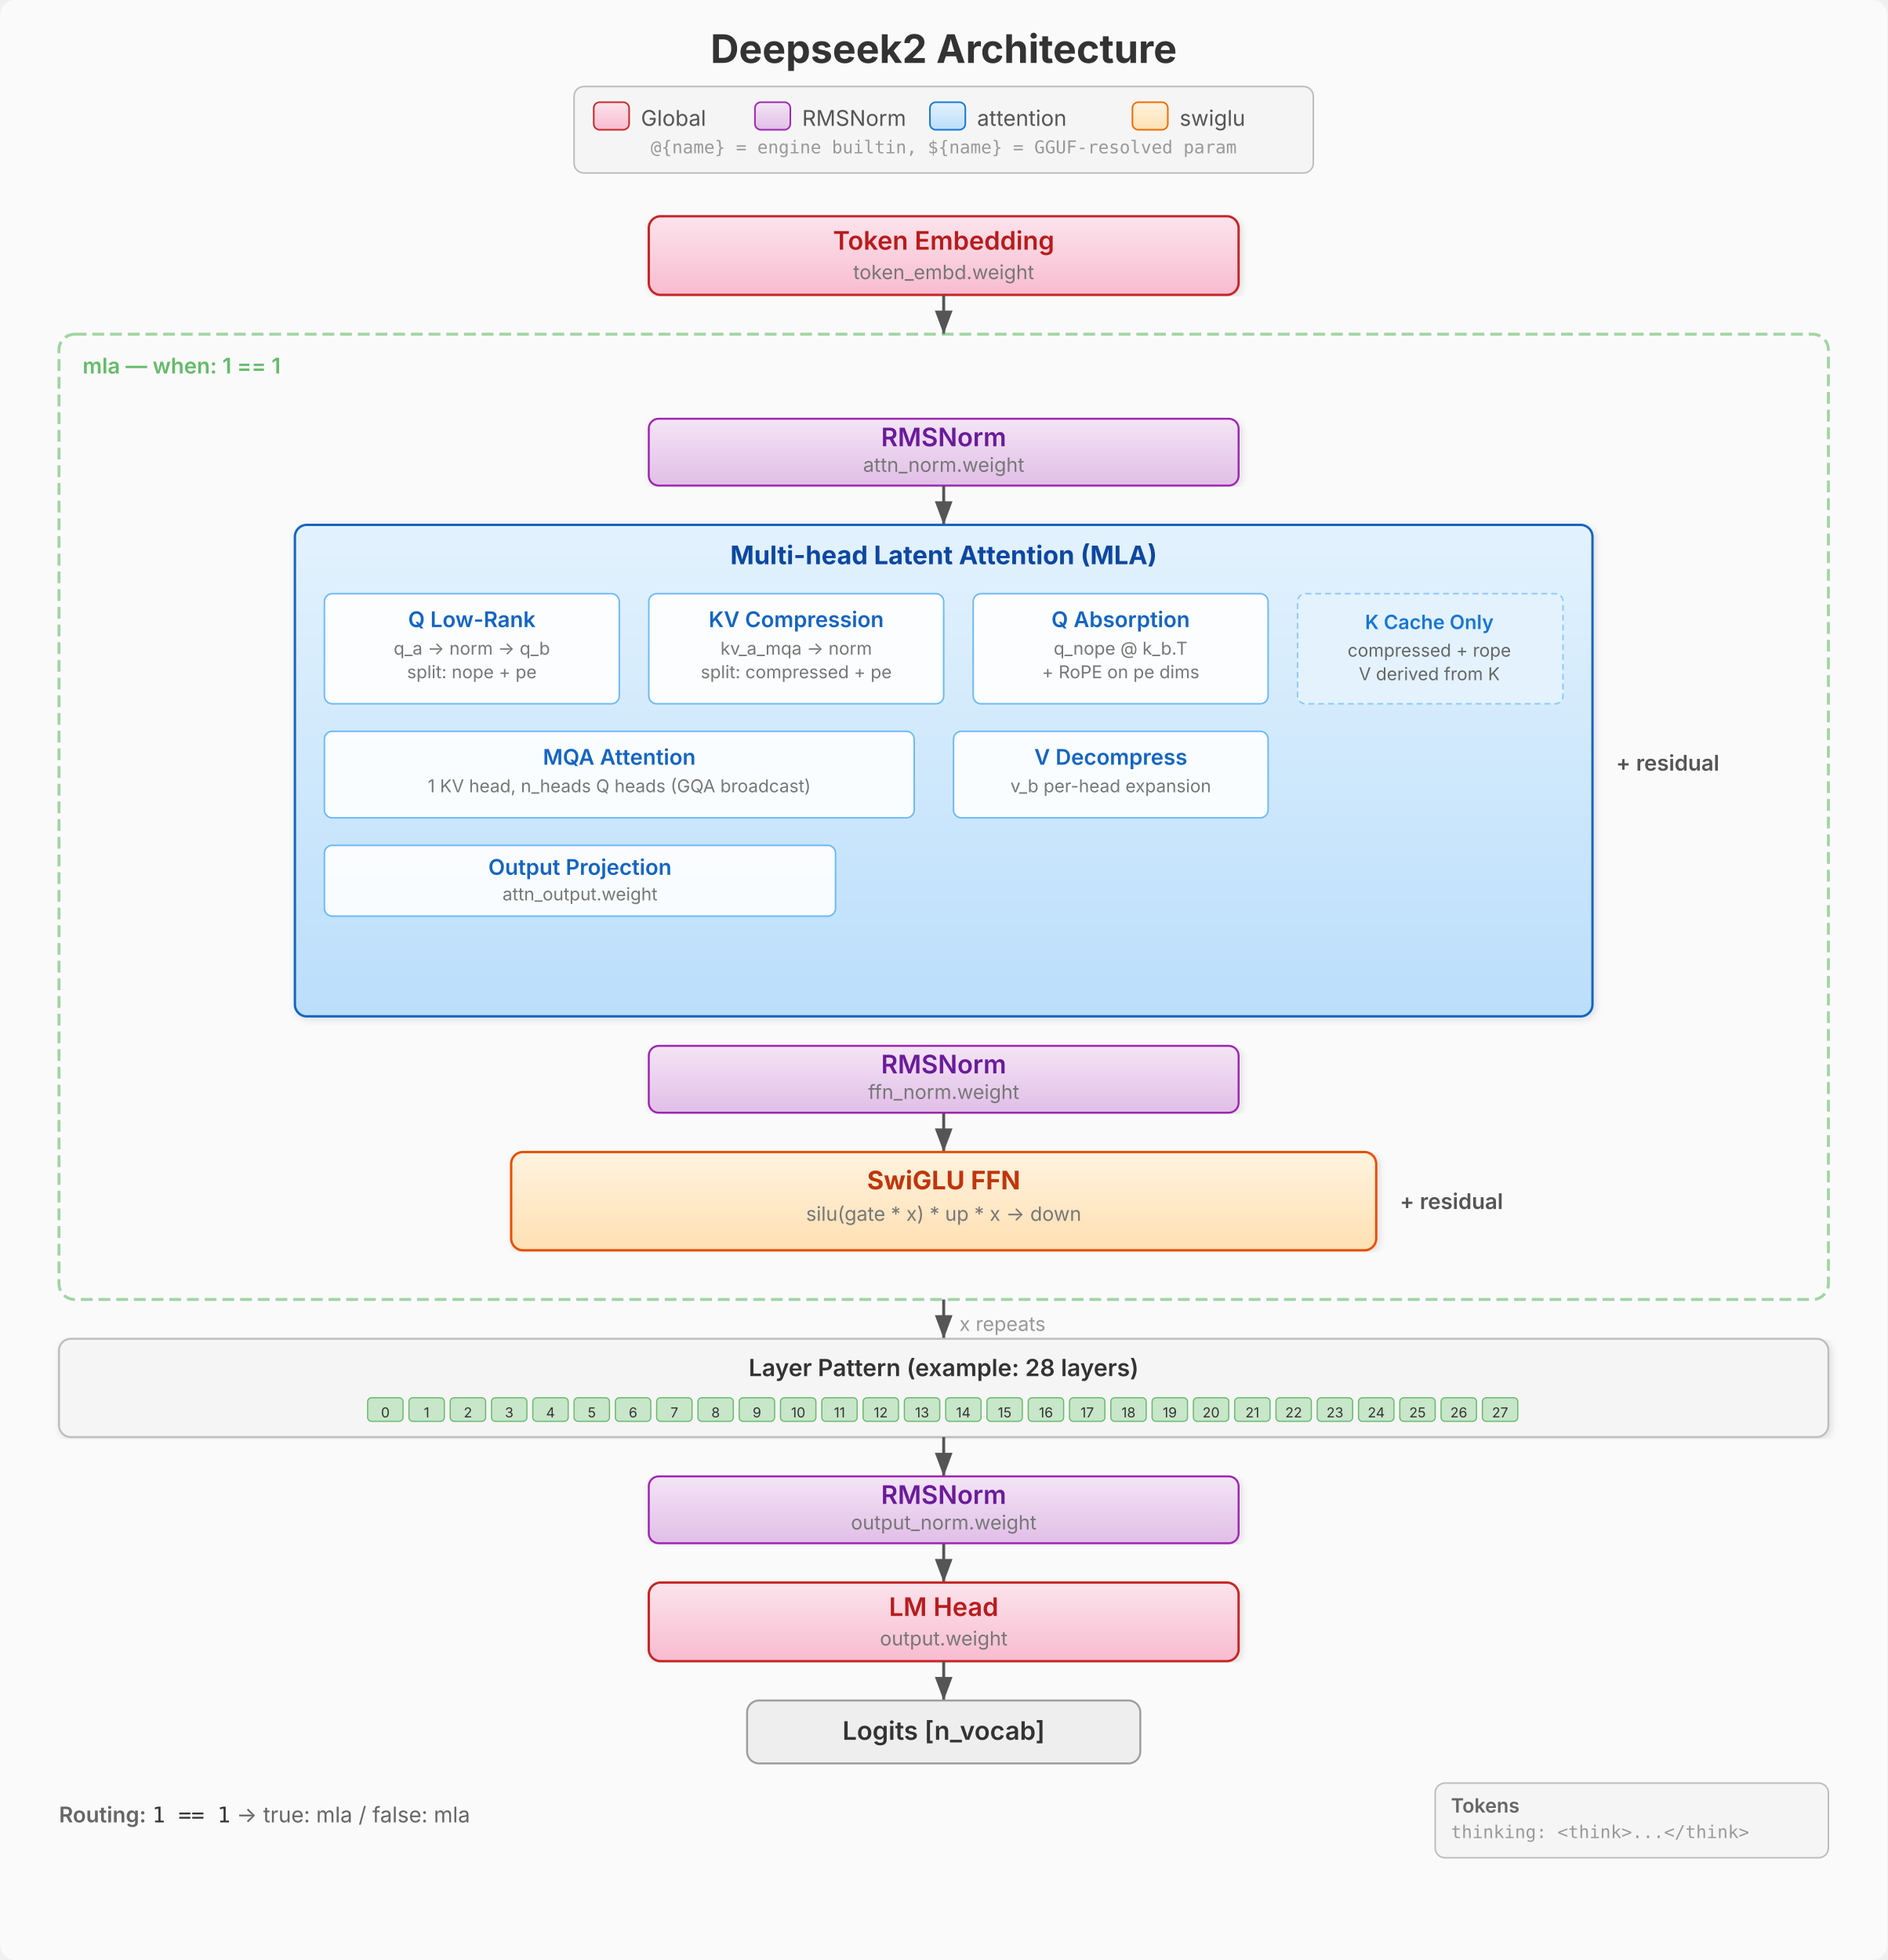
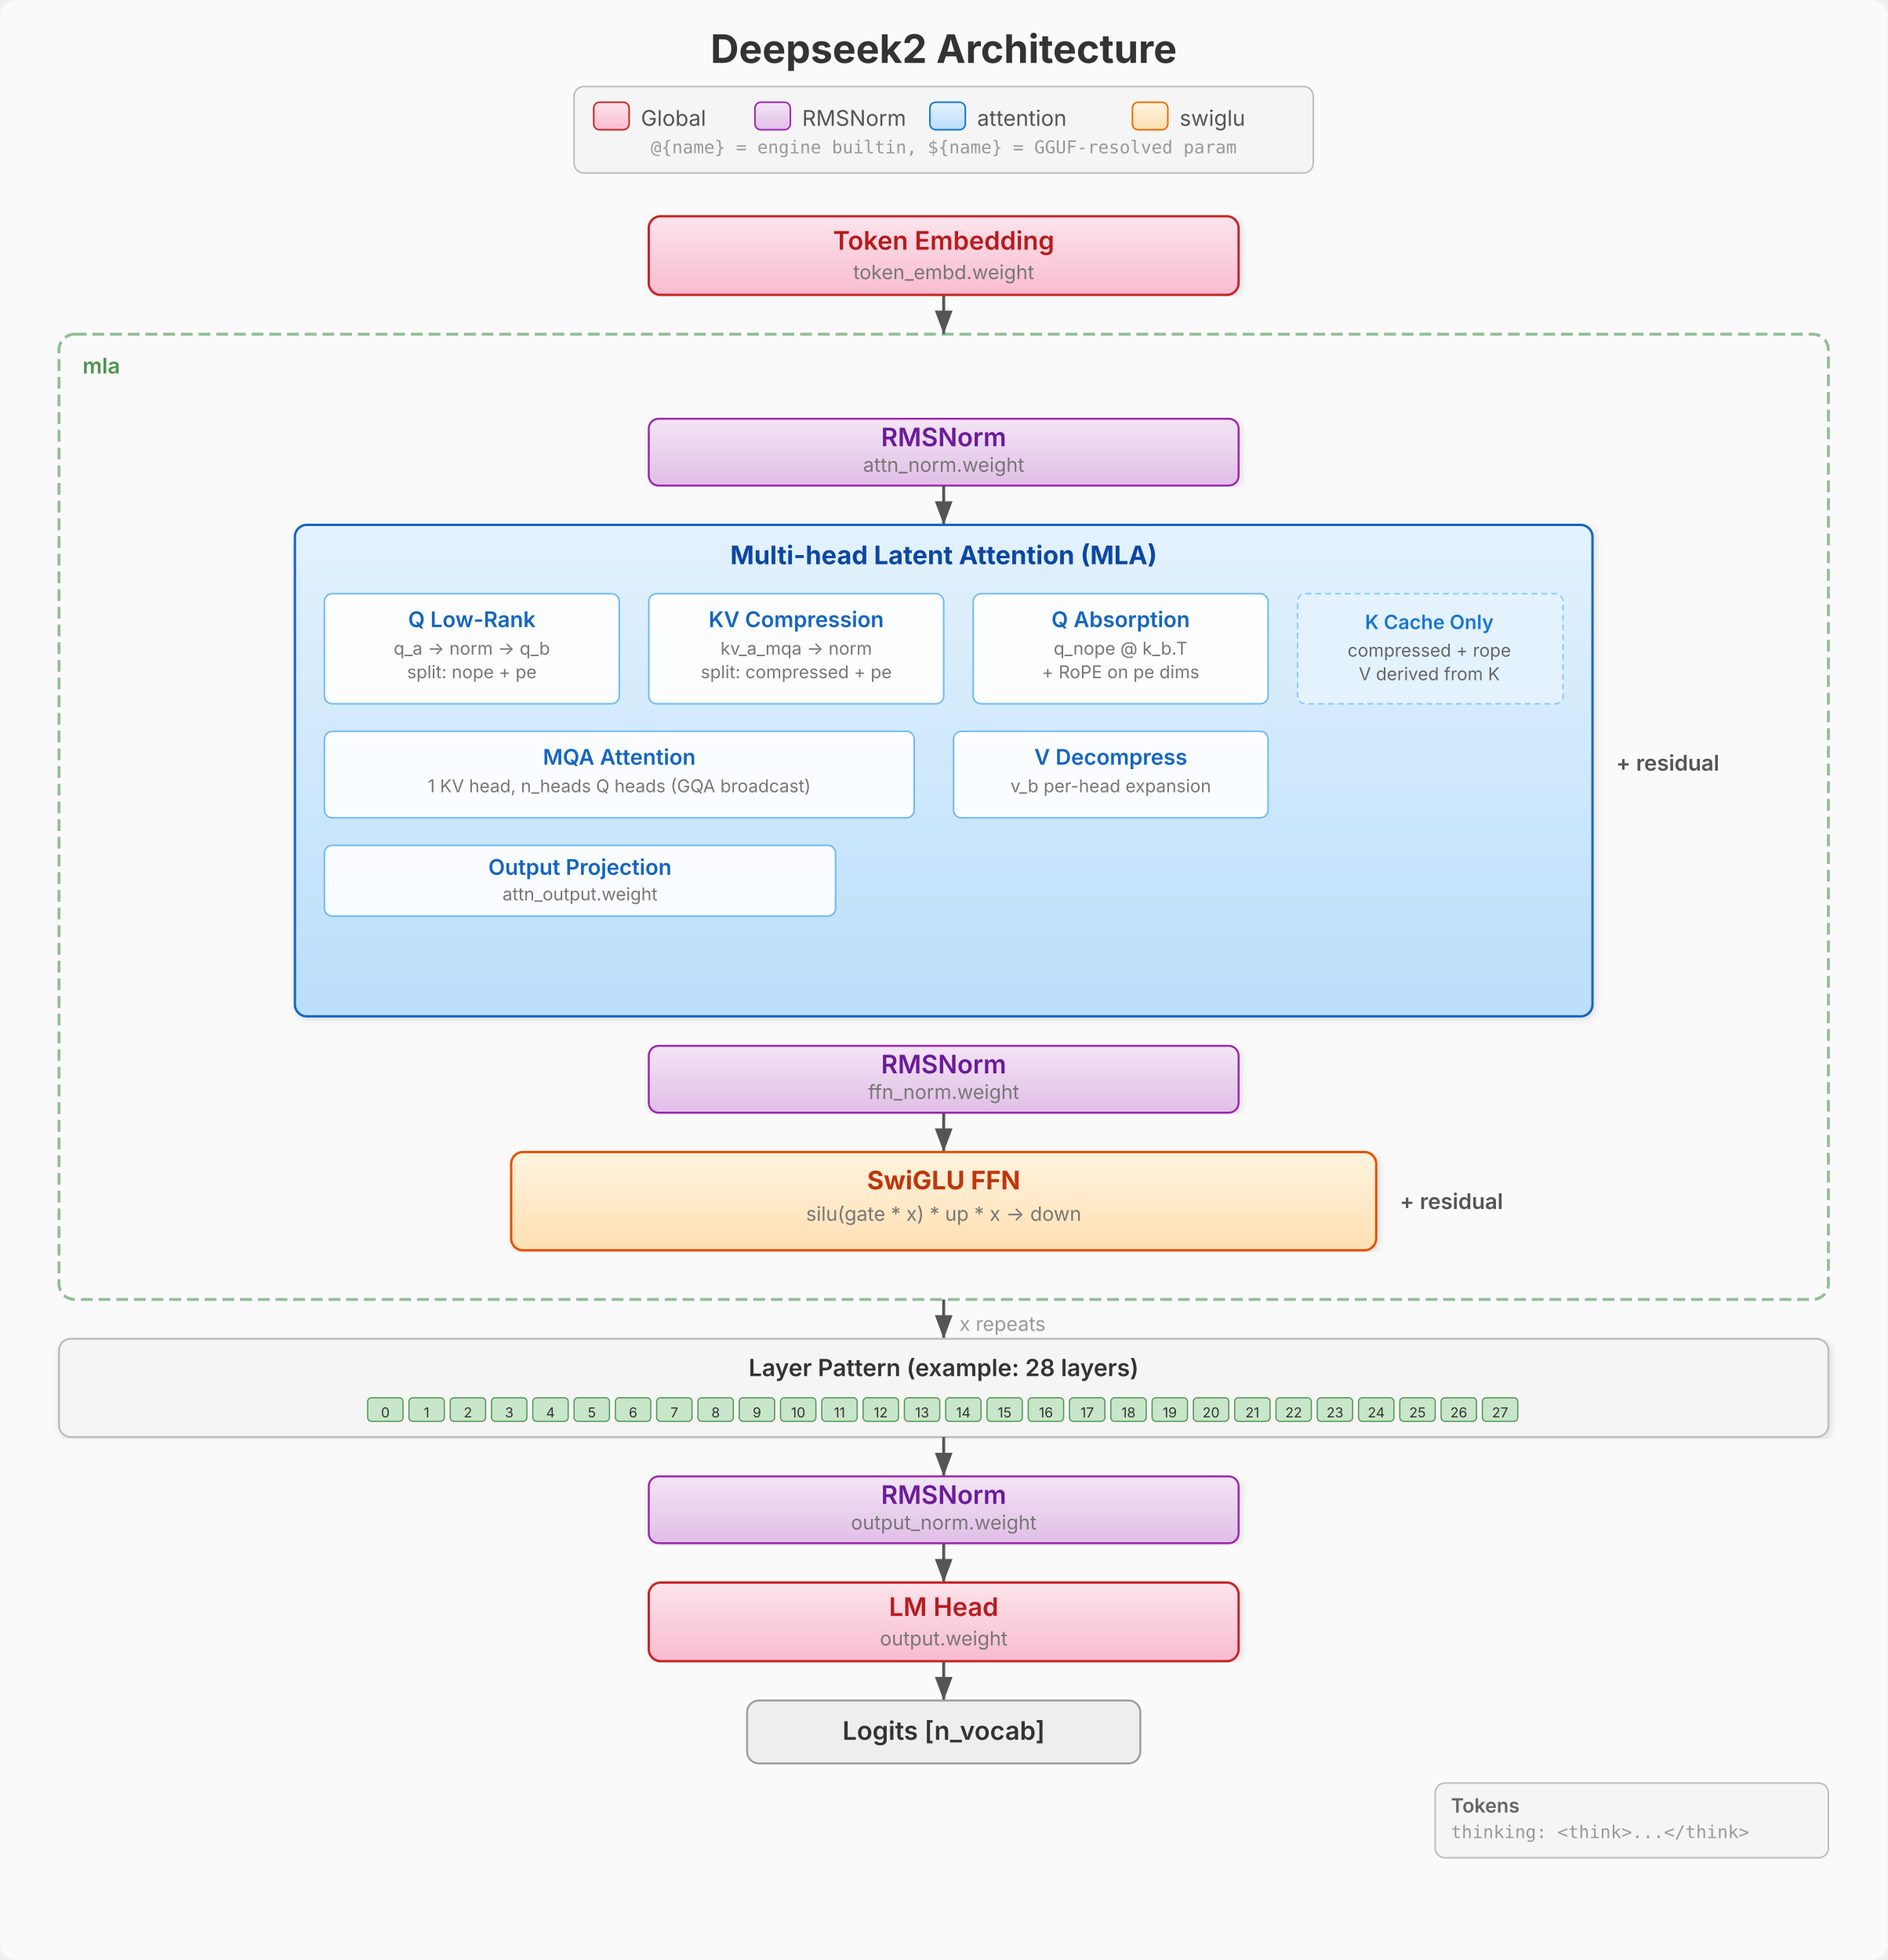
<svg xmlns="http://www.w3.org/2000/svg" viewBox="0 0 960 997" font-family="system-ui, -apple-system, sans-serif" font-size="13">
  <defs>
    <marker id="arrow" markerWidth="8" markerHeight="6" refX="8" refY="3" orient="auto">
      <path d="M0,0 L8,3 L0,6" fill="#555555" />
    </marker>
    <linearGradient id="ssmGrad" x1="0" y1="0" x2="0" y2="1">
      <stop offset="0%" stop-color="#e8f5e9" />
      <stop offset="100%" stop-color="#c8e6c9" />
    </linearGradient>
    <linearGradient id="attnGrad" x1="0" y1="0" x2="0" y2="1">
      <stop offset="0%" stop-color="#e3f2fd" />
      <stop offset="100%" stop-color="#bbdefb" />
    </linearGradient>
    <linearGradient id="swaGrad" x1="0" y1="0" x2="0" y2="1">
      <stop offset="0%" stop-color="#e8f5e9" />
      <stop offset="100%" stop-color="#c8e6c9" />
    </linearGradient>
    <linearGradient id="ffnGrad" x1="0" y1="0" x2="0" y2="1">
      <stop offset="0%" stop-color="#fff3e0" />
      <stop offset="100%" stop-color="#ffe0b2" />
    </linearGradient>
    <linearGradient id="normGrad" x1="0" y1="0" x2="0" y2="1">
      <stop offset="0%" stop-color="#f3e5f5" />
      <stop offset="100%" stop-color="#e1bee7" />
    </linearGradient>
    <linearGradient id="globalGrad" x1="0" y1="0" x2="0" y2="1">
      <stop offset="0%" stop-color="#fce4ec" />
      <stop offset="100%" stop-color="#f8bbd0" />
    </linearGradient>
    <filter id="shadow" x="-2%" y="-2%" width="104%" height="104%">
      <feDropShadow dx="1" dy="1" stdDeviation="2" flood-opacity="0.12" />
    </filter>
    <g id="block_mla">
      <g>
        <rect width="660" height="250" rx="6" fill="url(#attnGrad)" stroke="#1565c0" stroke-width="1.2" filter="url(#shadow)" />
        <text x="330" y="20" text-anchor="middle" font-weight="700" font-size="13" fill="#0d47a1">Multi-head Latent Attention (MLA)</text>
        <g transform="translate(15, 35)">
          <rect width="150" height="56" rx="4" fill="#fff" stroke="#64b5f6" stroke-width="0.8" opacity="0.9" />
          <text x="75" y="17" text-anchor="middle" font-size="11" font-weight="600" fill="#1565c0">Q Low-Rank</text>
          <text x="75" y="31" text-anchor="middle" font-size="9" fill="#777">q_a -&gt; norm -&gt; q_b</text>
          <text x="75" y="43" text-anchor="middle" font-size="9" fill="#777">split: nope + pe</text>
        </g>
        <g transform="translate(180, 35)">
          <rect width="150" height="56" rx="4" fill="#fff" stroke="#64b5f6" stroke-width="0.8" opacity="0.9" />
          <text x="75" y="17" text-anchor="middle" font-size="11" font-weight="600" fill="#1565c0">KV Compression</text>
          <text x="75" y="31" text-anchor="middle" font-size="9" fill="#777">kv_a_mqa -&gt; norm</text>
          <text x="75" y="43" text-anchor="middle" font-size="9" fill="#777">split: compressed + pe</text>
        </g>
        <g transform="translate(345, 35)">
          <rect width="150" height="56" rx="4" fill="#fff" stroke="#64b5f6" stroke-width="0.8" opacity="0.9" />
          <text x="75" y="17" text-anchor="middle" font-size="11" font-weight="600" fill="#1565c0">Q Absorption</text>
          <text x="75" y="31" text-anchor="middle" font-size="9" fill="#777">q_nope @ k_b.T</text>
          <text x="75" y="43" text-anchor="middle" font-size="9" fill="#777">+ RoPE on pe dims</text>
        </g>
        <g transform="translate(15, 105)">
          <rect width="300" height="44" rx="4" fill="#fff" stroke="#64b5f6" stroke-width="0.8" opacity="0.9" />
          <text x="150" y="17" text-anchor="middle" font-size="11" font-weight="600" fill="#1565c0">MQA Attention</text>
          <text x="150" y="31" text-anchor="middle" font-size="9" fill="#777">1 KV head, n_heads Q heads (GQA broadcast)</text>
        </g>
        <g transform="translate(335, 105)">
          <rect width="160" height="44" rx="4" fill="#fff" stroke="#64b5f6" stroke-width="0.8" opacity="0.9" />
          <text x="80" y="17" text-anchor="middle" font-size="11" font-weight="600" fill="#1565c0">V Decompress</text>
          <text x="80" y="31" text-anchor="middle" font-size="9" fill="#777">v_b per-head expansion</text>
        </g>
        <g transform="translate(15, 163)">
          <rect width="260" height="36" rx="4" fill="#fff" stroke="#64b5f6" stroke-width="0.8" opacity="0.9" />
          <text x="130" y="15" text-anchor="middle" font-size="11" font-weight="600" fill="#1565c0">Output Projection</text>
          <text x="130" y="28" text-anchor="middle" font-size="9" fill="#777">attn_output.weight</text>
        </g>
        <g transform="translate(510, 35)">
          <rect width="135" height="56" rx="4" fill="#e3f2fd" stroke="#90caf9" stroke-width="0.8" stroke-dasharray="3,2" />
          <text x="67" y="18" text-anchor="middle" font-size="10" font-weight="600" fill="#1976d2">K Cache Only</text>
          <text x="67" y="32" text-anchor="middle" font-size="9" fill="#666">compressed + rope</text>
          <text x="67" y="44" text-anchor="middle" font-size="9" fill="#666">V derived from K</text>
        </g>
      </g>
    </g>
    <g id="block_swiglu">
      <g>
        <rect width="440" height="50" rx="6" fill="url(#ffnGrad)" stroke="#e65100" stroke-width="1.2" filter="url(#shadow)" />
        <text x="220" y="19" text-anchor="middle" font-weight="700" font-size="13" fill="#bf360c">SwiGLU FFN</text>
        <text x="220" y="35" text-anchor="middle" font-size="10" fill="#777">silu(gate * x) * up * x -&gt; down</text>
      </g>
    </g>
  </defs>
  <rect width="960" height="997" fill="#fafafa" rx="8" />
  <text x="480" y="32" text-anchor="middle" font-size="20" font-weight="bold" fill="#333333">Deepseek2 Architecture</text>
  <rect x="292" y="44" width="376" height="44" rx="5" fill="#f5f5f5" stroke="#bdbdbd" stroke-width="0.8" />
  <g transform="translate(302, 52)">
    <rect x="0" width="18" height="14" rx="3" fill="url(#globalGrad)" stroke="#C62828" stroke-width="0.8" />
    <text x="24" y="12" font-size="11" fill="#555555">Global</text>
    <rect x="82" width="18" height="14" rx="3" fill="url(#normGrad)" stroke="#9C27B0" stroke-width="0.8" />
    <text x="106" y="12" font-size="11" fill="#555555">RMSNorm</text>
    <rect x="171" width="18" height="14" rx="3" fill="url(#attnGrad)" stroke="#1976D2" stroke-width="0.8" />
    <text x="195" y="12" font-size="11" fill="#555555">attention</text>
    <rect x="274" width="18" height="14" rx="3" fill="url(#ffnGrad)" stroke="#EF6C00" stroke-width="0.8" />
    <text x="298" y="12" font-size="11" fill="#555555">swiglu</text>
  </g>
  <text x="480" y="78" text-anchor="middle" font-size="9" fill="#999999" font-family="monospace">@{name} = engine builtin, ${name} = GGUF-resolved param</text>
  <g transform="translate(330, 110)">
    <rect width="300" height="40" rx="6" fill="url(#globalGrad)" stroke="#C62828" stroke-width="1.2" filter="url(#shadow)" />
    <text x="150" y="17" text-anchor="middle" font-weight="600" fill="#b71c1c">Token Embedding</text>
    <text x="150" y="32" text-anchor="middle" font-size="10" fill="#777777">token_embd.weight</text>
  </g>
  <line x1="480" y1="150" x2="480" y2="170" stroke="#555555" stroke-width="1.5" marker-end="url(#arrow)" />
-   <rect x="30" y="170" width="900" height="491" rx="8" fill="none" stroke="#66BB6A" stroke-width="1.5" stroke-dasharray="6,3" opacity="0.6" />
-   <text x="42" y="190" font-size="11" font-weight="600" fill="#66BB6A">mla — when: 1 == 1</text>
+   <rect x="30" y="170" width="900" height="491" rx="8" fill="none" stroke="#4E9650" stroke-width="1.5" stroke-dasharray="6,3" opacity="0.6" />
+   <text x="42" y="190" font-size="11" font-weight="600" fill="#4E9650">mla</text>
  <g transform="translate(330, 213)">
    <rect width="300" height="34" rx="5" fill="url(#normGrad)" stroke="#9C27B0" stroke-width="1" filter="url(#shadow)" />
    <text x="150" y="14" text-anchor="middle" font-weight="600" fill="#6a1b9a">RMSNorm</text>
    <text x="150" y="27" text-anchor="middle" font-size="10" fill="#777777">attn_norm.weight</text>
  </g>
  <line x1="480" y1="247" x2="480" y2="267" stroke="#555555" stroke-width="1.5" marker-end="url(#arrow)" />
  <use href="#block_mla" transform="translate(150, 267)" />
  <text x="822" y="392" font-size="11" fill="#555555" font-weight="600">+ residual</text>
  <g transform="translate(330, 532)">
    <rect width="300" height="34" rx="5" fill="url(#normGrad)" stroke="#9C27B0" stroke-width="1" filter="url(#shadow)" />
    <text x="150" y="14" text-anchor="middle" font-weight="600" fill="#6a1b9a">RMSNorm</text>
    <text x="150" y="27" text-anchor="middle" font-size="10" fill="#777777">ffn_norm.weight</text>
  </g>
  <line x1="480" y1="566" x2="480" y2="586" stroke="#555555" stroke-width="1.5" marker-end="url(#arrow)" />
  <use href="#block_swiglu" transform="translate(260, 586)" />
  <text x="712" y="615" font-size="11" fill="#555555" font-weight="600">+ residual</text>
  <line x1="480" y1="661" x2="480" y2="681" stroke="#555555" stroke-width="1.5" marker-end="url(#arrow)" />
  <text x="488" y="677" font-size="10" fill="#999999">x repeats</text>
  <g transform="translate(30, 681)">
    <rect width="900" height="50" rx="6" fill="#f5f5f5" stroke="#bdbdbd" stroke-width="1" filter="url(#shadow)" />
    <text x="450" y="19" text-anchor="middle" font-size="12" font-weight="600" fill="#333333">Layer Pattern (example: 28 layers)</text>
    <g transform="translate(157, 30)">
-       <rect x="0" width="18" height="12" rx="2" fill="#c8e6c9" stroke="#66BB6A" stroke-width="0.6" />
+       <rect x="0" width="18" height="12" rx="2" fill="#c8e6c9" stroke="#4E9650" stroke-width="0.6" />
      <text x="9" y="10" text-anchor="middle" font-size="7" fill="#333333">0</text>
-       <rect x="21" width="18" height="12" rx="2" fill="#c8e6c9" stroke="#66BB6A" stroke-width="0.6" />
+       <rect x="21" width="18" height="12" rx="2" fill="#c8e6c9" stroke="#4E9650" stroke-width="0.6" />
      <text x="30" y="10" text-anchor="middle" font-size="7" fill="#333333">1</text>
-       <rect x="42" width="18" height="12" rx="2" fill="#c8e6c9" stroke="#66BB6A" stroke-width="0.6" />
+       <rect x="42" width="18" height="12" rx="2" fill="#c8e6c9" stroke="#4E9650" stroke-width="0.6" />
      <text x="51" y="10" text-anchor="middle" font-size="7" fill="#333333">2</text>
-       <rect x="63" width="18" height="12" rx="2" fill="#c8e6c9" stroke="#66BB6A" stroke-width="0.6" />
+       <rect x="63" width="18" height="12" rx="2" fill="#c8e6c9" stroke="#4E9650" stroke-width="0.6" />
      <text x="72" y="10" text-anchor="middle" font-size="7" fill="#333333">3</text>
-       <rect x="84" width="18" height="12" rx="2" fill="#c8e6c9" stroke="#66BB6A" stroke-width="0.6" />
+       <rect x="84" width="18" height="12" rx="2" fill="#c8e6c9" stroke="#4E9650" stroke-width="0.6" />
      <text x="93" y="10" text-anchor="middle" font-size="7" fill="#333333">4</text>
-       <rect x="105" width="18" height="12" rx="2" fill="#c8e6c9" stroke="#66BB6A" stroke-width="0.6" />
+       <rect x="105" width="18" height="12" rx="2" fill="#c8e6c9" stroke="#4E9650" stroke-width="0.6" />
      <text x="114" y="10" text-anchor="middle" font-size="7" fill="#333333">5</text>
-       <rect x="126" width="18" height="12" rx="2" fill="#c8e6c9" stroke="#66BB6A" stroke-width="0.6" />
+       <rect x="126" width="18" height="12" rx="2" fill="#c8e6c9" stroke="#4E9650" stroke-width="0.6" />
      <text x="135" y="10" text-anchor="middle" font-size="7" fill="#333333">6</text>
-       <rect x="147" width="18" height="12" rx="2" fill="#c8e6c9" stroke="#66BB6A" stroke-width="0.6" />
+       <rect x="147" width="18" height="12" rx="2" fill="#c8e6c9" stroke="#4E9650" stroke-width="0.6" />
      <text x="156" y="10" text-anchor="middle" font-size="7" fill="#333333">7</text>
-       <rect x="168" width="18" height="12" rx="2" fill="#c8e6c9" stroke="#66BB6A" stroke-width="0.6" />
+       <rect x="168" width="18" height="12" rx="2" fill="#c8e6c9" stroke="#4E9650" stroke-width="0.6" />
      <text x="177" y="10" text-anchor="middle" font-size="7" fill="#333333">8</text>
-       <rect x="189" width="18" height="12" rx="2" fill="#c8e6c9" stroke="#66BB6A" stroke-width="0.6" />
+       <rect x="189" width="18" height="12" rx="2" fill="#c8e6c9" stroke="#4E9650" stroke-width="0.6" />
      <text x="198" y="10" text-anchor="middle" font-size="7" fill="#333333">9</text>
-       <rect x="210" width="18" height="12" rx="2" fill="#c8e6c9" stroke="#66BB6A" stroke-width="0.6" />
+       <rect x="210" width="18" height="12" rx="2" fill="#c8e6c9" stroke="#4E9650" stroke-width="0.6" />
      <text x="219" y="10" text-anchor="middle" font-size="7" fill="#333333">10</text>
-       <rect x="231" width="18" height="12" rx="2" fill="#c8e6c9" stroke="#66BB6A" stroke-width="0.6" />
+       <rect x="231" width="18" height="12" rx="2" fill="#c8e6c9" stroke="#4E9650" stroke-width="0.6" />
      <text x="240" y="10" text-anchor="middle" font-size="7" fill="#333333">11</text>
-       <rect x="252" width="18" height="12" rx="2" fill="#c8e6c9" stroke="#66BB6A" stroke-width="0.6" />
+       <rect x="252" width="18" height="12" rx="2" fill="#c8e6c9" stroke="#4E9650" stroke-width="0.6" />
      <text x="261" y="10" text-anchor="middle" font-size="7" fill="#333333">12</text>
-       <rect x="273" width="18" height="12" rx="2" fill="#c8e6c9" stroke="#66BB6A" stroke-width="0.6" />
+       <rect x="273" width="18" height="12" rx="2" fill="#c8e6c9" stroke="#4E9650" stroke-width="0.6" />
      <text x="282" y="10" text-anchor="middle" font-size="7" fill="#333333">13</text>
-       <rect x="294" width="18" height="12" rx="2" fill="#c8e6c9" stroke="#66BB6A" stroke-width="0.6" />
+       <rect x="294" width="18" height="12" rx="2" fill="#c8e6c9" stroke="#4E9650" stroke-width="0.6" />
      <text x="303" y="10" text-anchor="middle" font-size="7" fill="#333333">14</text>
-       <rect x="315" width="18" height="12" rx="2" fill="#c8e6c9" stroke="#66BB6A" stroke-width="0.6" />
+       <rect x="315" width="18" height="12" rx="2" fill="#c8e6c9" stroke="#4E9650" stroke-width="0.6" />
      <text x="324" y="10" text-anchor="middle" font-size="7" fill="#333333">15</text>
-       <rect x="336" width="18" height="12" rx="2" fill="#c8e6c9" stroke="#66BB6A" stroke-width="0.6" />
+       <rect x="336" width="18" height="12" rx="2" fill="#c8e6c9" stroke="#4E9650" stroke-width="0.6" />
      <text x="345" y="10" text-anchor="middle" font-size="7" fill="#333333">16</text>
-       <rect x="357" width="18" height="12" rx="2" fill="#c8e6c9" stroke="#66BB6A" stroke-width="0.6" />
+       <rect x="357" width="18" height="12" rx="2" fill="#c8e6c9" stroke="#4E9650" stroke-width="0.6" />
      <text x="366" y="10" text-anchor="middle" font-size="7" fill="#333333">17</text>
-       <rect x="378" width="18" height="12" rx="2" fill="#c8e6c9" stroke="#66BB6A" stroke-width="0.6" />
+       <rect x="378" width="18" height="12" rx="2" fill="#c8e6c9" stroke="#4E9650" stroke-width="0.6" />
      <text x="387" y="10" text-anchor="middle" font-size="7" fill="#333333">18</text>
-       <rect x="399" width="18" height="12" rx="2" fill="#c8e6c9" stroke="#66BB6A" stroke-width="0.6" />
+       <rect x="399" width="18" height="12" rx="2" fill="#c8e6c9" stroke="#4E9650" stroke-width="0.6" />
      <text x="408" y="10" text-anchor="middle" font-size="7" fill="#333333">19</text>
-       <rect x="420" width="18" height="12" rx="2" fill="#c8e6c9" stroke="#66BB6A" stroke-width="0.6" />
+       <rect x="420" width="18" height="12" rx="2" fill="#c8e6c9" stroke="#4E9650" stroke-width="0.6" />
      <text x="429" y="10" text-anchor="middle" font-size="7" fill="#333333">20</text>
-       <rect x="441" width="18" height="12" rx="2" fill="#c8e6c9" stroke="#66BB6A" stroke-width="0.6" />
+       <rect x="441" width="18" height="12" rx="2" fill="#c8e6c9" stroke="#4E9650" stroke-width="0.6" />
      <text x="450" y="10" text-anchor="middle" font-size="7" fill="#333333">21</text>
-       <rect x="462" width="18" height="12" rx="2" fill="#c8e6c9" stroke="#66BB6A" stroke-width="0.6" />
+       <rect x="462" width="18" height="12" rx="2" fill="#c8e6c9" stroke="#4E9650" stroke-width="0.6" />
      <text x="471" y="10" text-anchor="middle" font-size="7" fill="#333333">22</text>
-       <rect x="483" width="18" height="12" rx="2" fill="#c8e6c9" stroke="#66BB6A" stroke-width="0.6" />
+       <rect x="483" width="18" height="12" rx="2" fill="#c8e6c9" stroke="#4E9650" stroke-width="0.6" />
      <text x="492" y="10" text-anchor="middle" font-size="7" fill="#333333">23</text>
-       <rect x="504" width="18" height="12" rx="2" fill="#c8e6c9" stroke="#66BB6A" stroke-width="0.6" />
+       <rect x="504" width="18" height="12" rx="2" fill="#c8e6c9" stroke="#4E9650" stroke-width="0.6" />
      <text x="513" y="10" text-anchor="middle" font-size="7" fill="#333333">24</text>
-       <rect x="525" width="18" height="12" rx="2" fill="#c8e6c9" stroke="#66BB6A" stroke-width="0.6" />
+       <rect x="525" width="18" height="12" rx="2" fill="#c8e6c9" stroke="#4E9650" stroke-width="0.6" />
      <text x="534" y="10" text-anchor="middle" font-size="7" fill="#333333">25</text>
-       <rect x="546" width="18" height="12" rx="2" fill="#c8e6c9" stroke="#66BB6A" stroke-width="0.6" />
+       <rect x="546" width="18" height="12" rx="2" fill="#c8e6c9" stroke="#4E9650" stroke-width="0.6" />
      <text x="555" y="10" text-anchor="middle" font-size="7" fill="#333333">26</text>
-       <rect x="567" width="18" height="12" rx="2" fill="#c8e6c9" stroke="#66BB6A" stroke-width="0.6" />
+       <rect x="567" width="18" height="12" rx="2" fill="#c8e6c9" stroke="#4E9650" stroke-width="0.6" />
      <text x="576" y="10" text-anchor="middle" font-size="7" fill="#333333">27</text>
    </g>
  </g>
  <line x1="480" y1="731" x2="480" y2="751" stroke="#555555" stroke-width="1.5" marker-end="url(#arrow)" />
  <g transform="translate(330, 751)">
    <rect width="300" height="34" rx="5" fill="url(#normGrad)" stroke="#9C27B0" stroke-width="1" filter="url(#shadow)" />
    <text x="150" y="14" text-anchor="middle" font-weight="600" fill="#6a1b9a">RMSNorm</text>
    <text x="150" y="27" text-anchor="middle" font-size="10" fill="#777777">output_norm.weight</text>
  </g>
  <line x1="480" y1="785" x2="480" y2="805" stroke="#555555" stroke-width="1.5" marker-end="url(#arrow)" />
  <g transform="translate(330, 805)">
    <rect width="300" height="40" rx="6" fill="url(#globalGrad)" stroke="#C62828" stroke-width="1.2" filter="url(#shadow)" />
    <text x="150" y="17" text-anchor="middle" font-weight="600" fill="#b71c1c">LM Head</text>
    <text x="150" y="32" text-anchor="middle" font-size="10" fill="#777777">output.weight</text>
  </g>
  <line x1="480" y1="845" x2="480" y2="865" stroke="#555555" stroke-width="1.5" marker-end="url(#arrow)" />
  <g transform="translate(380, 865)">
    <rect width="200" height="32" rx="6" fill="#eeeeee" stroke="#9e9e9e" stroke-width="1" />
    <text x="100" y="20" text-anchor="middle" font-weight="600" fill="#333333">Logits [n_vocab]</text>
  </g>
-   <text x="30" y="927" font-size="11" fill="#666666">
-     <tspan font-weight="600">Routing:</tspan>
-     <tspan font-family="monospace" fill="#333333">1 == 1</tspan> -&gt; true: mla / false: mla</text>
  <rect x="730" y="907" width="200" height="38" rx="5" fill="#f5f5f5" stroke="#bdbdbd" stroke-width="0.8" />
  <text x="738" y="922" font-size="10" font-weight="600" fill="#666666">Tokens</text>
  <text x="738" y="935" font-size="9" fill="#999999" font-family="monospace">thinking: &lt;think&gt;...&lt;/think&gt;</text>
</svg>
